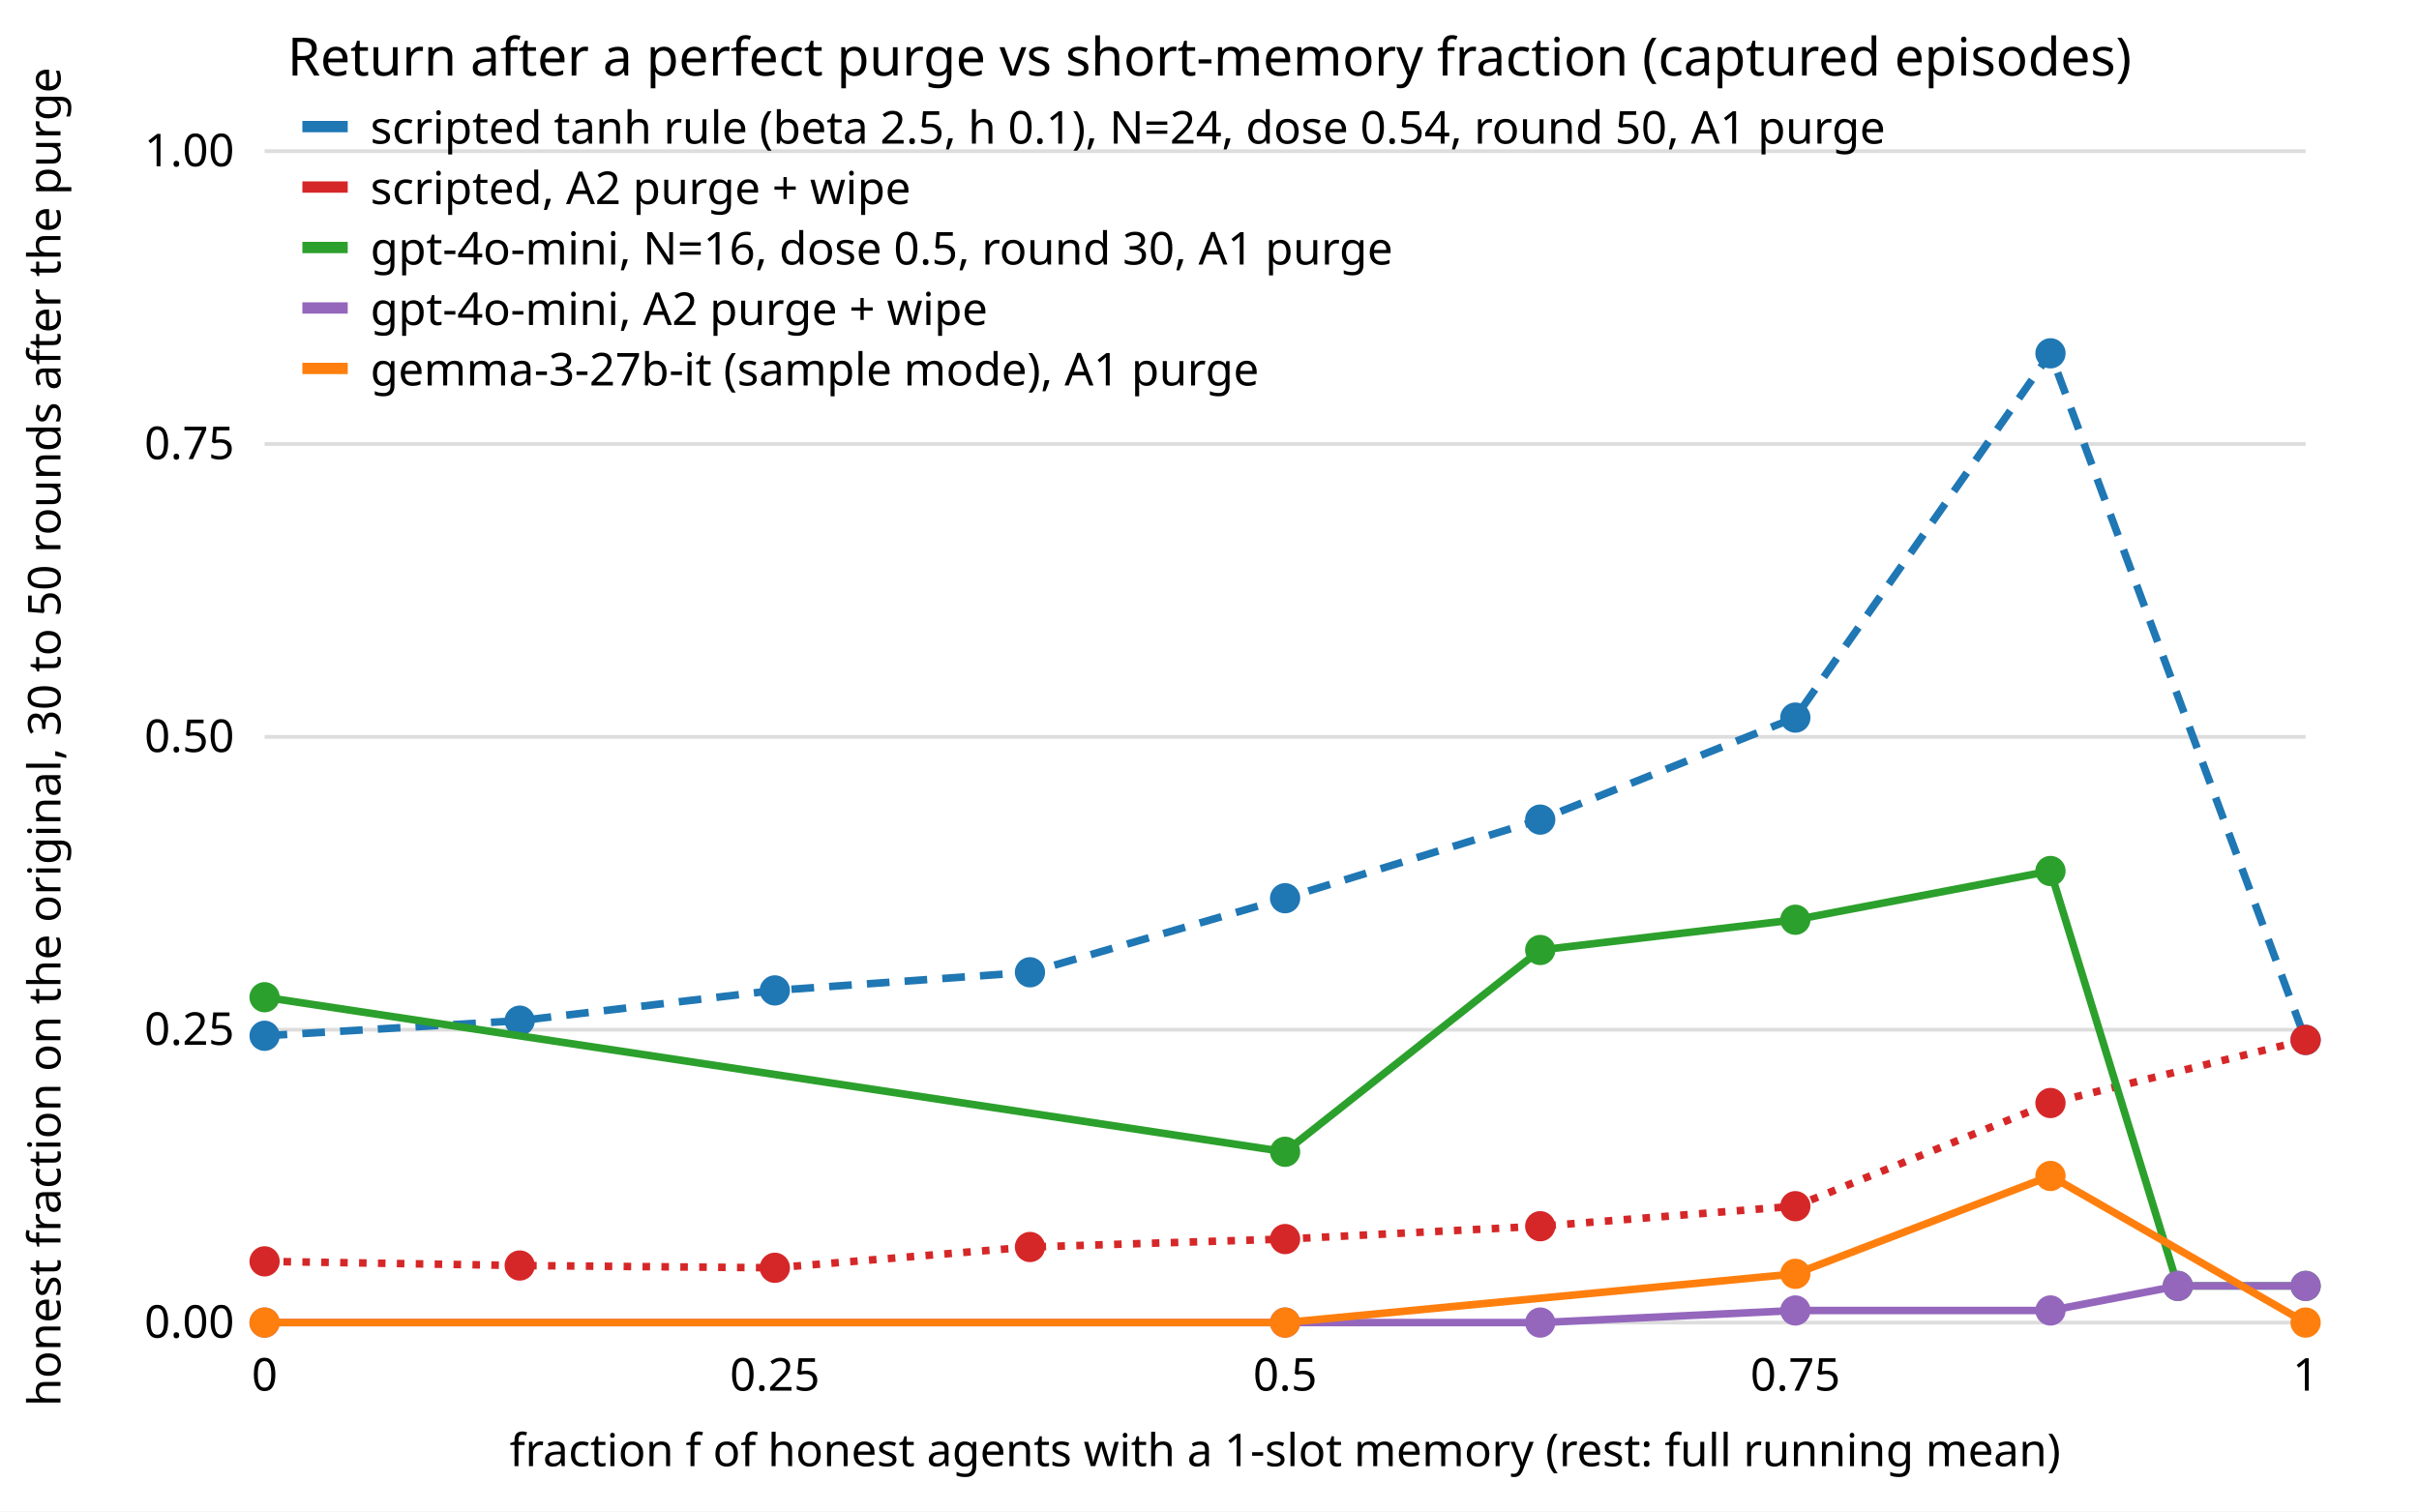
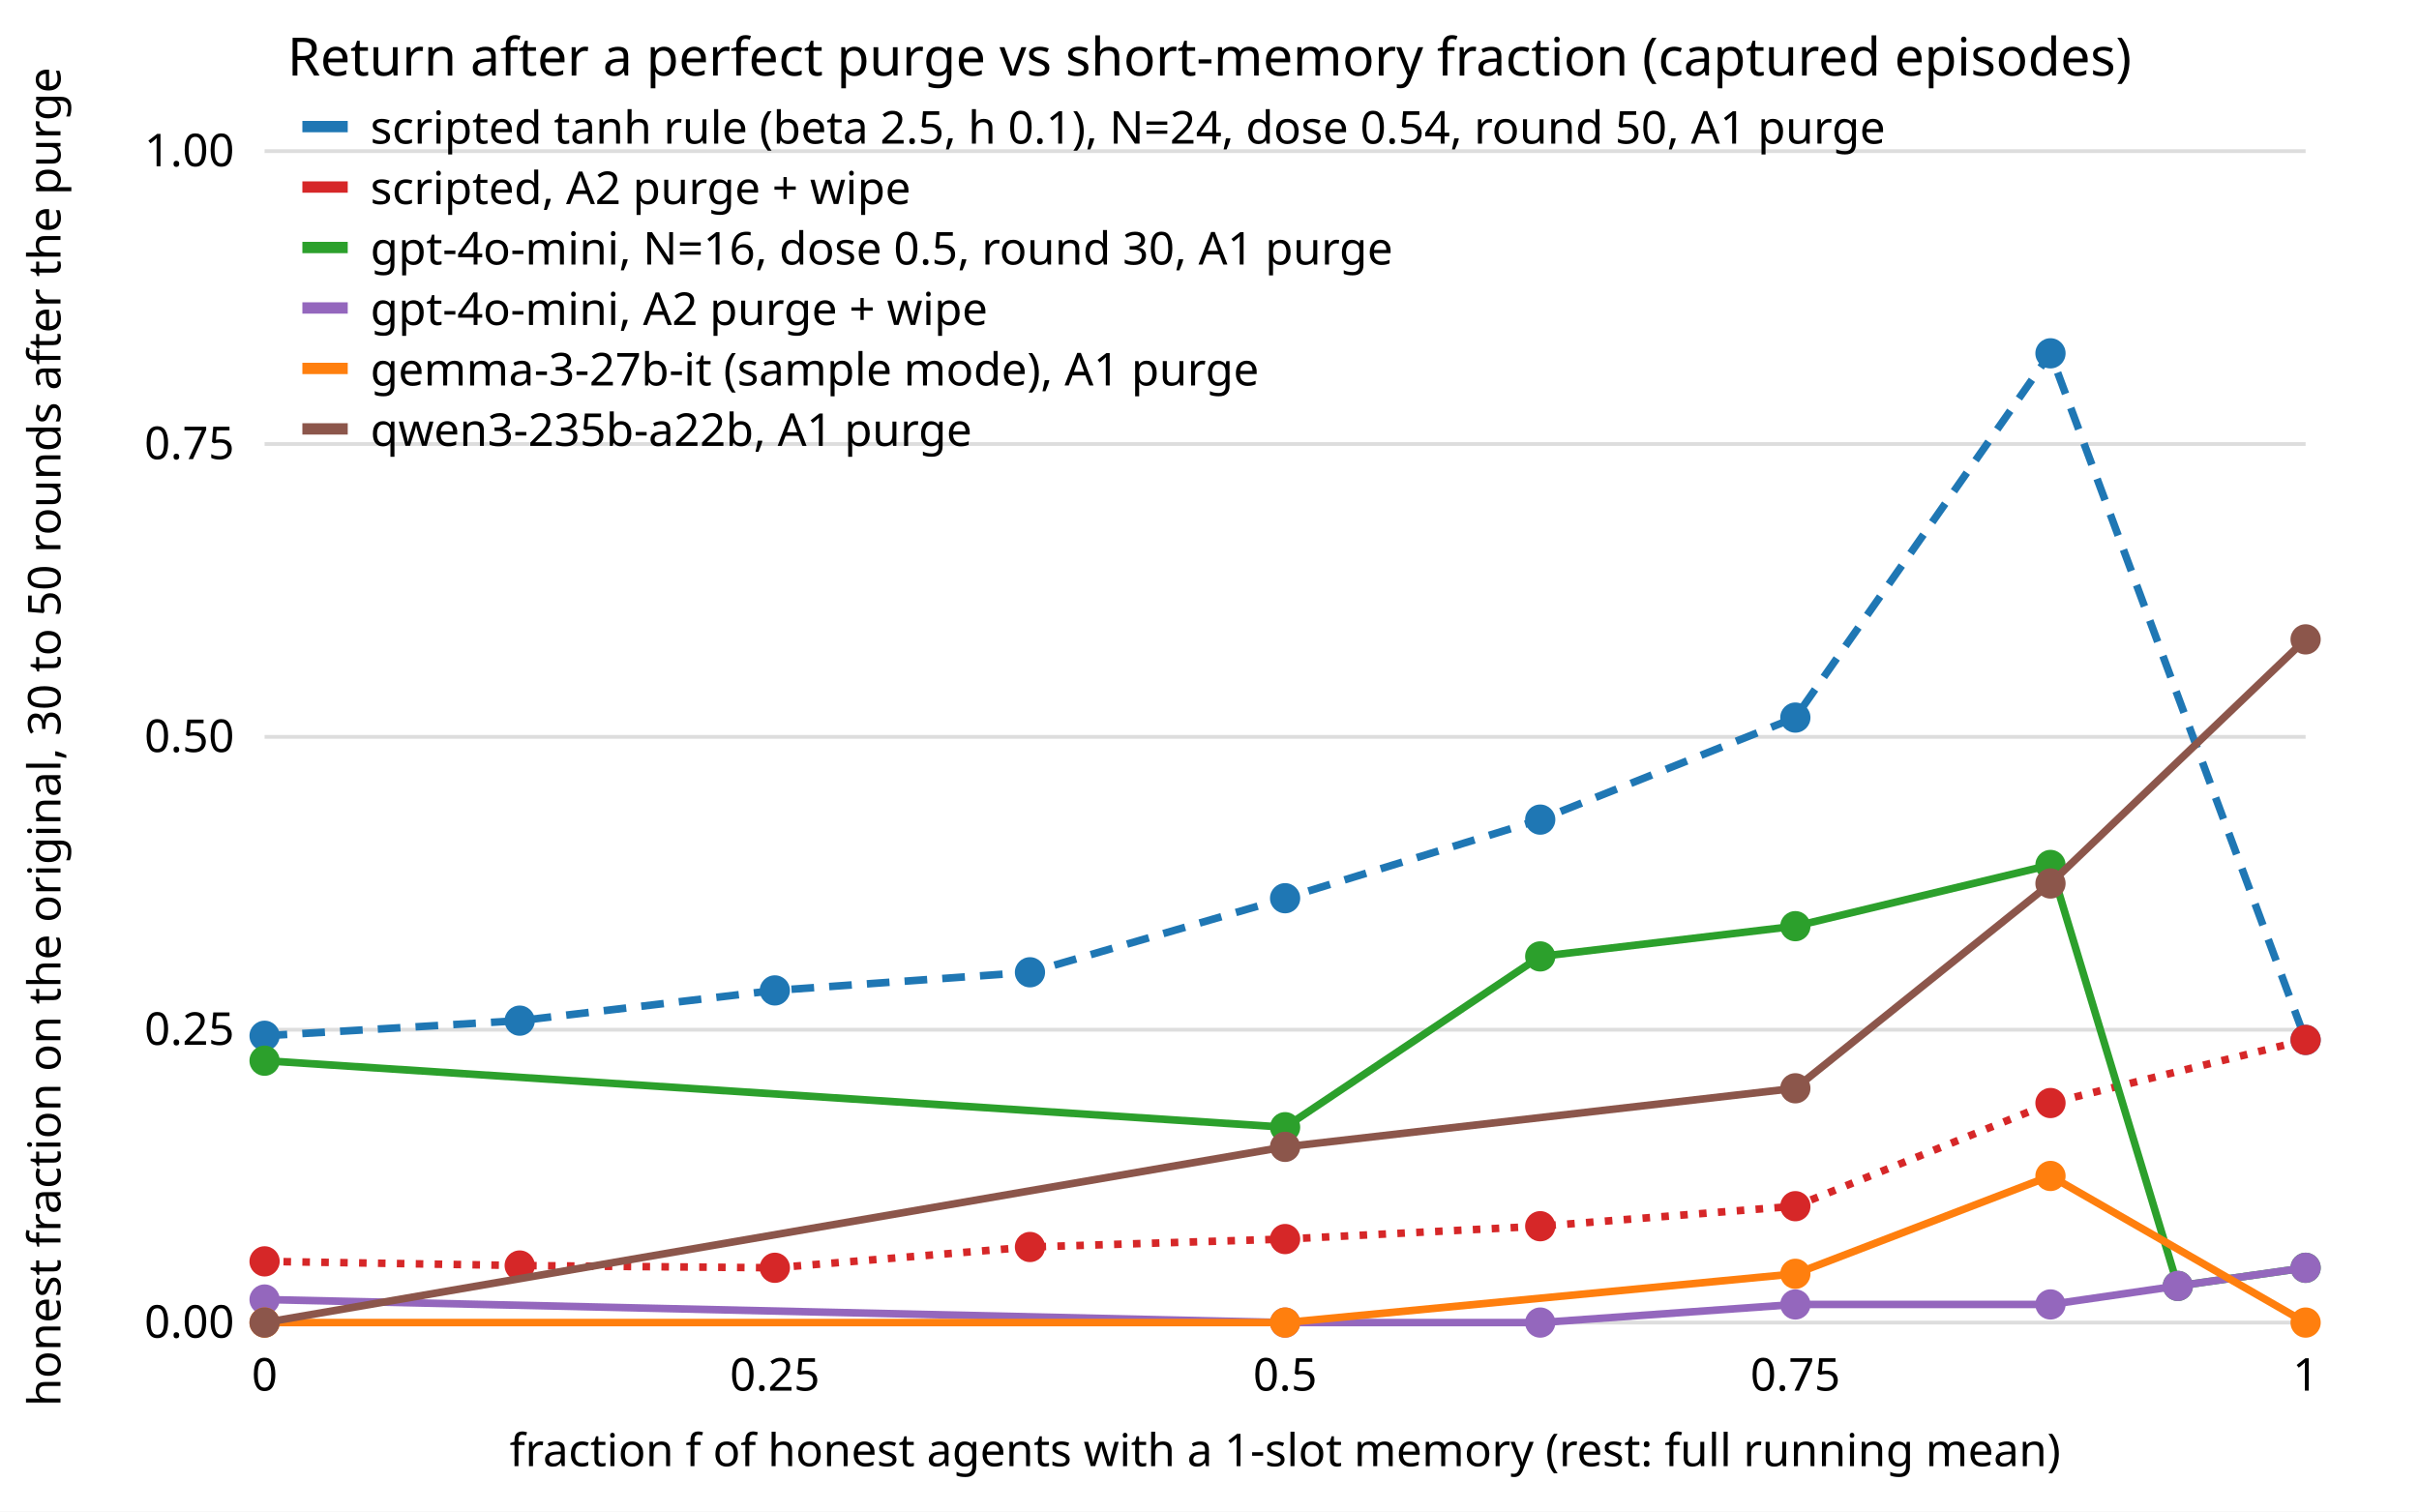
<svg xmlns="http://www.w3.org/2000/svg" width="640" height="400" font-family="sans-serif" font-size="12">
  <rect width="640" height="400" fill="white" />
  <text x="320.0" y="20" text-anchor="middle" font-size="14">Return after a perfect purge vs short-memory fraction (captured episodes)</text>
  <line x1="70" y1="350" x2="610" y2="350" stroke="#ddd" />
  <text x="62" y="354" text-anchor="end">0.00</text>
  <line x1="70" y1="272.5" x2="610" y2="272.5" stroke="#ddd" />
  <text x="62" y="276.5" text-anchor="end">0.25</text>
  <line x1="70" y1="195.0" x2="610" y2="195.0" stroke="#ddd" />
  <text x="62" y="199.0" text-anchor="end">0.50</text>
  <line x1="70" y1="117.5" x2="610" y2="117.5" stroke="#ddd" />
  <text x="62" y="121.5" text-anchor="end">0.75</text>
  <line x1="70" y1="40.0" x2="610" y2="40.0" stroke="#ddd" />
  <text x="62" y="44.0" text-anchor="end">1.00</text>
  <text x="70" y="368" text-anchor="middle">0</text>
  <text x="205.0" y="368" text-anchor="middle">0.25</text>
  <text x="340.0" y="368" text-anchor="middle">0.5</text>
  <text x="475.0" y="368" text-anchor="middle">0.75</text>
  <text x="610.0" y="368" text-anchor="middle">1</text>
  <text x="340.0" y="388" text-anchor="middle">fraction f of honest agents with a 1-slot memory (rest: full running mean)</text>
  <text transform="translate(16,195.0) rotate(-90)" text-anchor="middle">honest fraction on the original, 30 to 50 rounds after the purge</text>
  <path d="M70.0,274.1 L137.5,270.1 L205.0,262.1 L272.5,257.3 L340.0,237.7 L407.5,216.9 L475.0,189.9 L542.5,93.5 L610.0,275.2" fill="none" stroke="#1f77b4" stroke-width="2" stroke-dasharray="6,4" />
  <circle cx="70.0" cy="274.1" r="4" fill="#1f77b4" />
  <circle cx="137.5" cy="270.1" r="4" fill="#1f77b4" />
  <circle cx="205.0" cy="262.1" r="4" fill="#1f77b4" />
  <circle cx="272.5" cy="257.3" r="4" fill="#1f77b4" />
  <circle cx="340.0" cy="237.7" r="4" fill="#1f77b4" />
  <circle cx="407.5" cy="216.9" r="4" fill="#1f77b4" />
  <circle cx="475.0" cy="189.9" r="4" fill="#1f77b4" />
  <circle cx="542.5" cy="93.5" r="4" fill="#1f77b4" />
  <circle cx="610.0" cy="275.2" r="4" fill="#1f77b4" />
  <rect x="80" y="32" width="12" height="3" fill="#1f77b4" />
  <text x="98" y="38">scripted tanh rule (beta 2.5, h 0.1), N=24, dose 0.54, round 50, A1 purge</text>
  <path d="M70.0,333.8 L137.5,334.9 L205.0,335.5 L272.5,330.0 L340.0,327.9 L407.5,324.5 L475.0,319.2 L542.5,291.9 L610.0,275.2" fill="none" stroke="#d62728" stroke-width="2" stroke-dasharray="2,3" />
  <circle cx="70.0" cy="333.8" r="4" fill="#d62728" />
  <circle cx="137.5" cy="334.9" r="4" fill="#d62728" />
  <circle cx="205.0" cy="335.5" r="4" fill="#d62728" />
  <circle cx="272.5" cy="330.0" r="4" fill="#d62728" />
  <circle cx="340.0" cy="327.9" r="4" fill="#d62728" />
  <circle cx="407.5" cy="324.5" r="4" fill="#d62728" />
  <circle cx="475.0" cy="319.2" r="4" fill="#d62728" />
  <circle cx="542.5" cy="291.9" r="4" fill="#d62728" />
  <circle cx="610.0" cy="275.2" r="4" fill="#d62728" />
  <rect x="80" y="48" width="12" height="3" fill="#d62728" />
  <text x="98" y="54">scripted, A2 purge + wipe</text>
-   <path d="M70.0,263.9 L340.0,304.8 L407.5,251.4 L475.0,243.4 L542.5,230.5 L576.2,340.3 L610.0,340.3" fill="none" stroke="#2ca02c" stroke-width="2" />
-   <circle cx="70.0" cy="263.9" r="4" fill="#2ca02c" />
-   <circle cx="340.0" cy="304.8" r="4" fill="#2ca02c" />
-   <circle cx="407.5" cy="251.4" r="4" fill="#2ca02c" />
-   <circle cx="475.0" cy="243.4" r="4" fill="#2ca02c" />
-   <circle cx="542.5" cy="230.5" r="4" fill="#2ca02c" />
+   <path d="M70.0,280.7 L340.0,298.3 L407.5,253.1 L475.0,245.1 L542.5,228.9 L576.2,340.3 L610.0,335.5" fill="none" stroke="#2ca02c" stroke-width="2" />
+   <circle cx="70.0" cy="280.7" r="4" fill="#2ca02c" />
+   <circle cx="340.0" cy="298.3" r="4" fill="#2ca02c" />
+   <circle cx="407.5" cy="253.1" r="4" fill="#2ca02c" />
+   <circle cx="475.0" cy="245.1" r="4" fill="#2ca02c" />
+   <circle cx="542.5" cy="228.9" r="4" fill="#2ca02c" />
  <circle cx="576.2" cy="340.3" r="4" fill="#2ca02c" />
-   <circle cx="610.0" cy="340.3" r="4" fill="#2ca02c" />
+   <circle cx="610.0" cy="335.5" r="4" fill="#2ca02c" />
  <rect x="80" y="64" width="12" height="3" fill="#2ca02c" />
  <text x="98" y="70">gpt-4o-mini, N=16, dose 0.5, round 30, A1 purge</text>
-   <path d="M70.0,350.0 L340.0,350.0 L407.5,350.0 L475.0,346.8 L542.5,346.8 L576.2,340.3 L610.0,340.3" fill="none" stroke="#9467bd" stroke-width="2" />
-   <circle cx="70.0" cy="350.0" r="4" fill="#9467bd" />
+   <path d="M70.0,343.9 L340.0,350.0 L407.5,350.0 L475.0,345.2 L542.5,345.2 L576.2,340.3 L610.0,335.5" fill="none" stroke="#9467bd" stroke-width="2" />
+   <circle cx="70.0" cy="343.9" r="4" fill="#9467bd" />
  <circle cx="340.0" cy="350.0" r="4" fill="#9467bd" />
  <circle cx="407.5" cy="350.0" r="4" fill="#9467bd" />
-   <circle cx="475.0" cy="346.8" r="4" fill="#9467bd" />
-   <circle cx="542.5" cy="346.8" r="4" fill="#9467bd" />
+   <circle cx="475.0" cy="345.2" r="4" fill="#9467bd" />
+   <circle cx="542.5" cy="345.2" r="4" fill="#9467bd" />
  <circle cx="576.2" cy="340.3" r="4" fill="#9467bd" />
-   <circle cx="610.0" cy="340.3" r="4" fill="#9467bd" />
+   <circle cx="610.0" cy="335.5" r="4" fill="#9467bd" />
  <rect x="80" y="80" width="12" height="3" fill="#9467bd" />
  <text x="98" y="86">gpt-4o-mini, A2 purge + wipe</text>
  <path d="M70.0,350.0 L340.0,350.0 L475.0,337.1 L542.5,311.2 L610.0,350.0" fill="none" stroke="#ff7f0e" stroke-width="2" />
  <circle cx="70.0" cy="350.0" r="4" fill="#ff7f0e" />
  <circle cx="340.0" cy="350.0" r="4" fill="#ff7f0e" />
  <circle cx="475.0" cy="337.1" r="4" fill="#ff7f0e" />
  <circle cx="542.5" cy="311.2" r="4" fill="#ff7f0e" />
  <circle cx="610.0" cy="350.0" r="4" fill="#ff7f0e" />
  <rect x="80" y="96" width="12" height="3" fill="#ff7f0e" />
  <text x="98" y="102">gemma-3-27b-it (sample mode), A1 purge</text>
+   <path d="M70.0,350.0 L340.0,303.5 L475.0,288.0 L542.5,233.8 L610.0,169.2" fill="none" stroke="#8c564b" stroke-width="2" />
+   <circle cx="70.0" cy="350.0" r="4" fill="#8c564b" />
+   <circle cx="340.0" cy="303.5" r="4" fill="#8c564b" />
+   <circle cx="475.0" cy="288.0" r="4" fill="#8c564b" />
+   <circle cx="542.5" cy="233.8" r="4" fill="#8c564b" />
+   <circle cx="610.0" cy="169.2" r="4" fill="#8c564b" />
+   <rect x="80" y="112" width="12" height="3" fill="#8c564b" />
+   <text x="98" y="118">qwen3-235b-a22b, A1 purge</text>
</svg>
